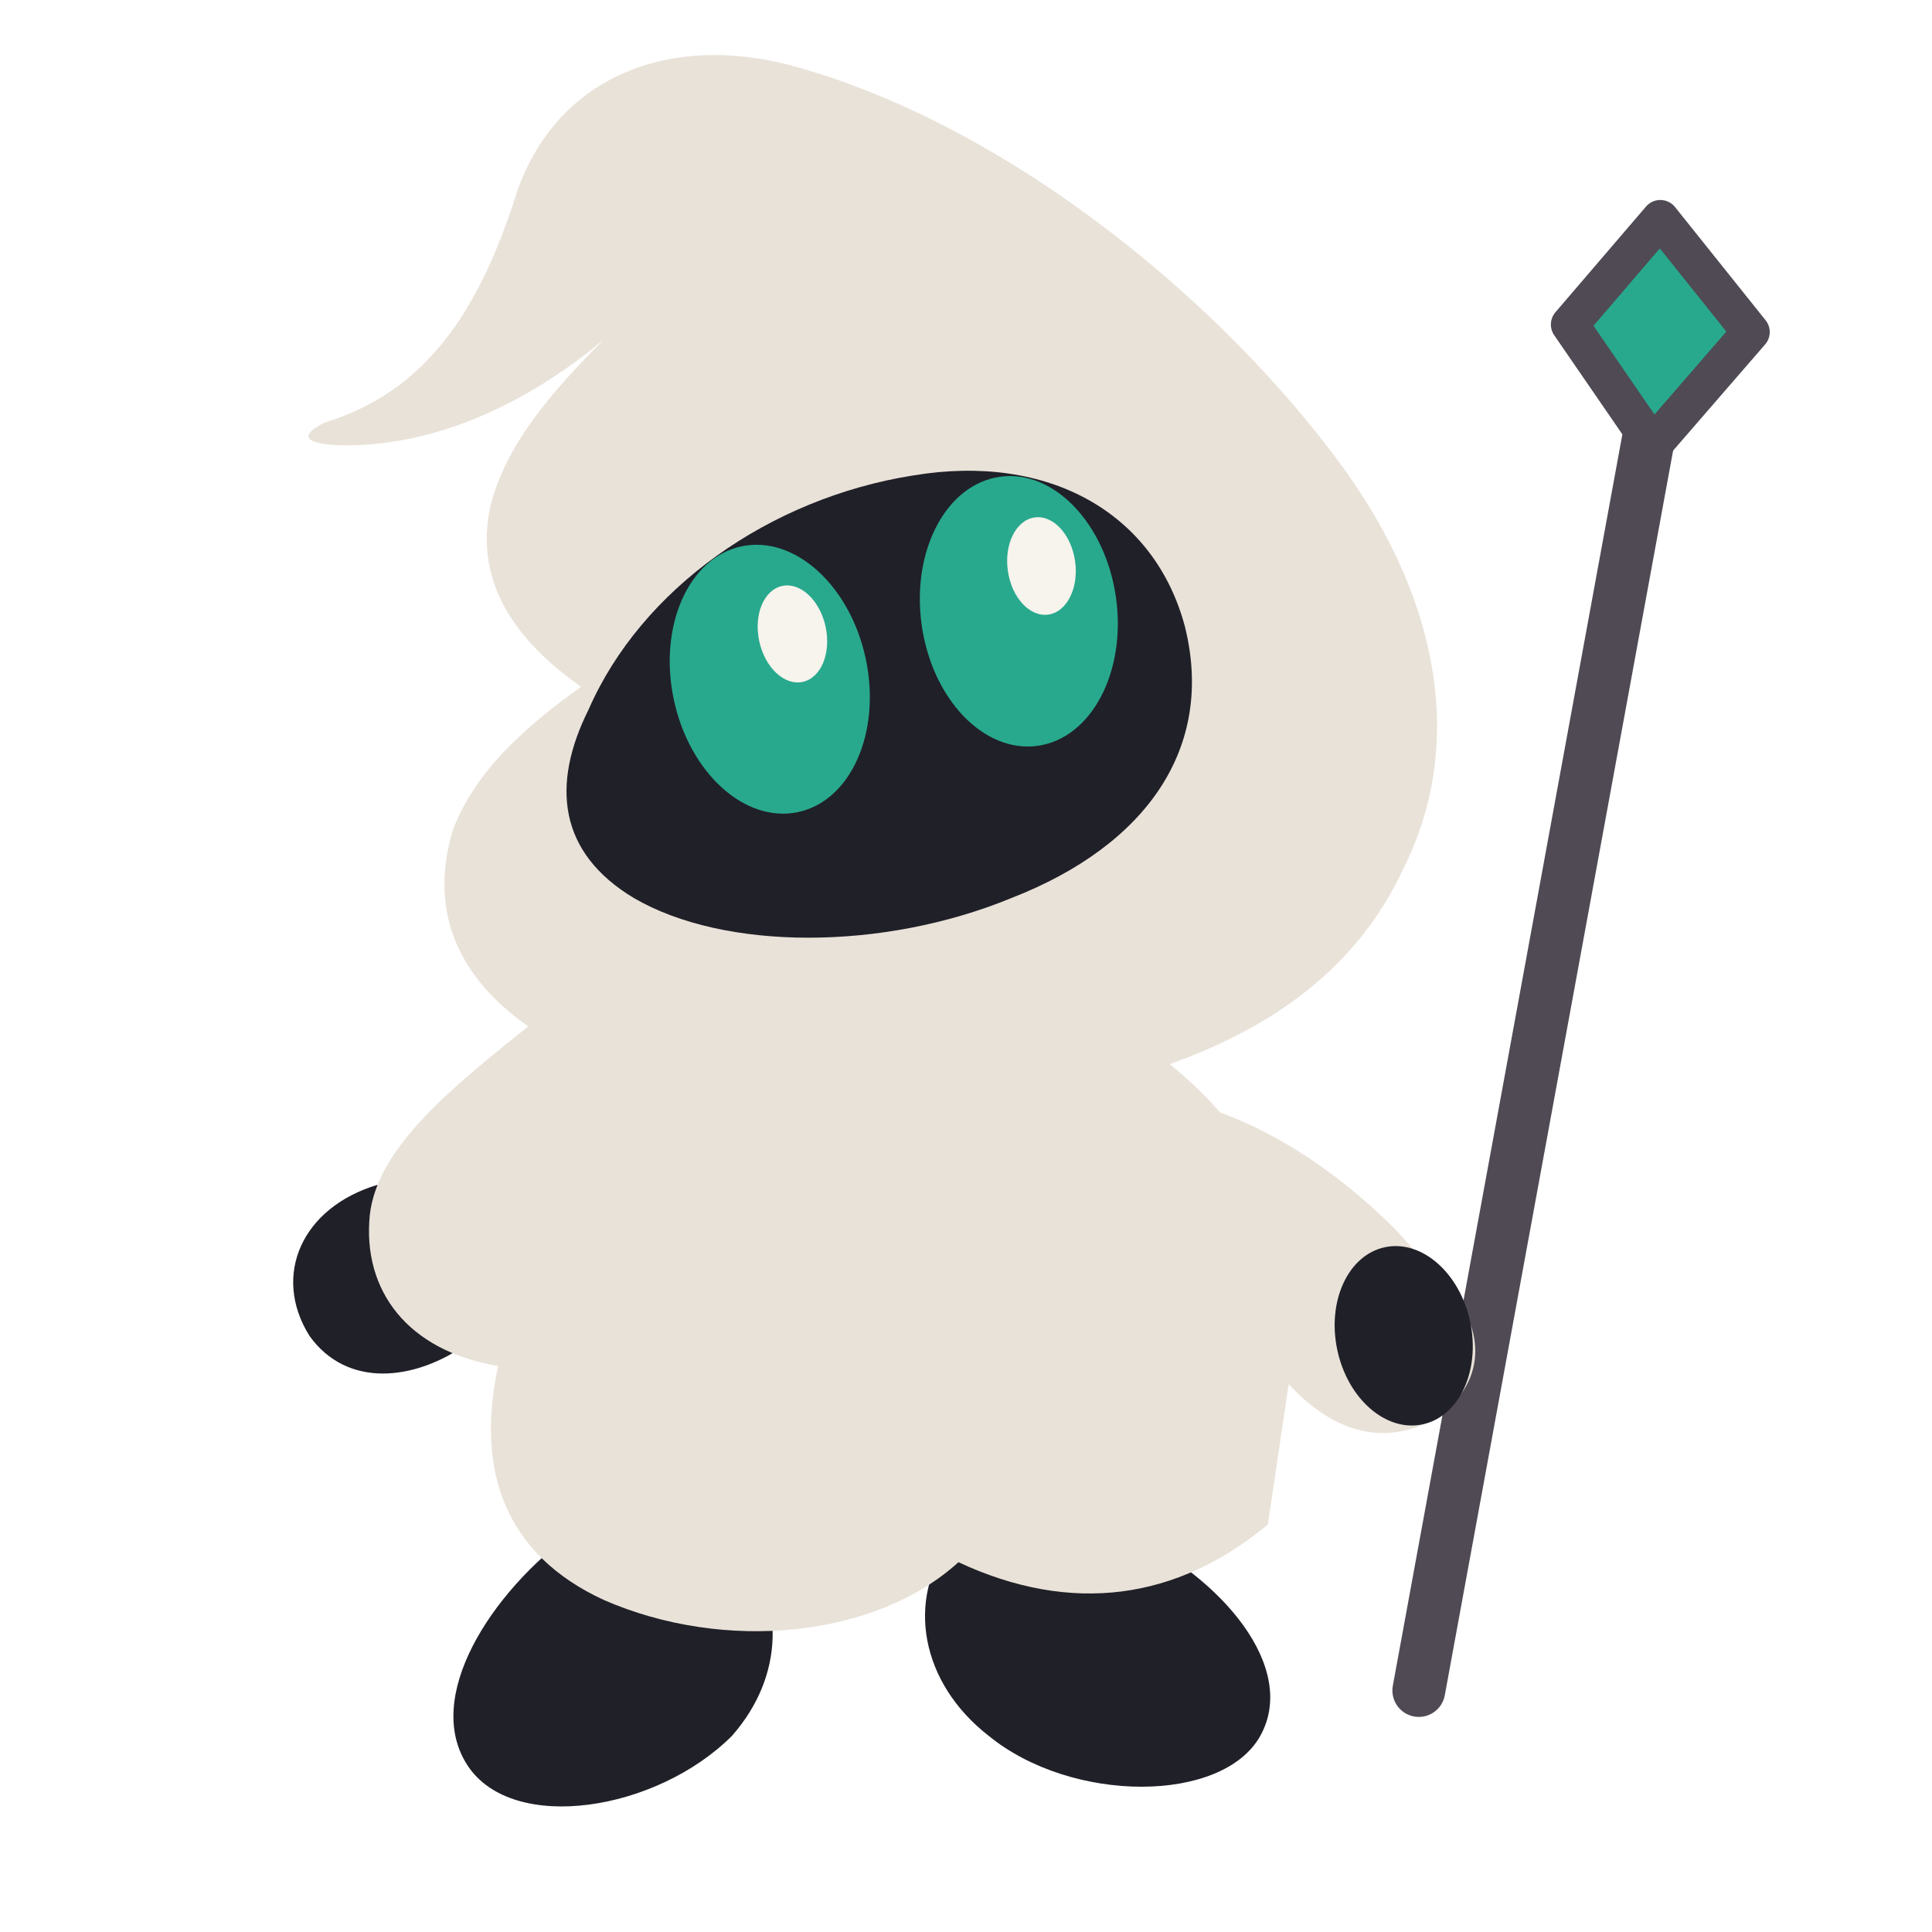
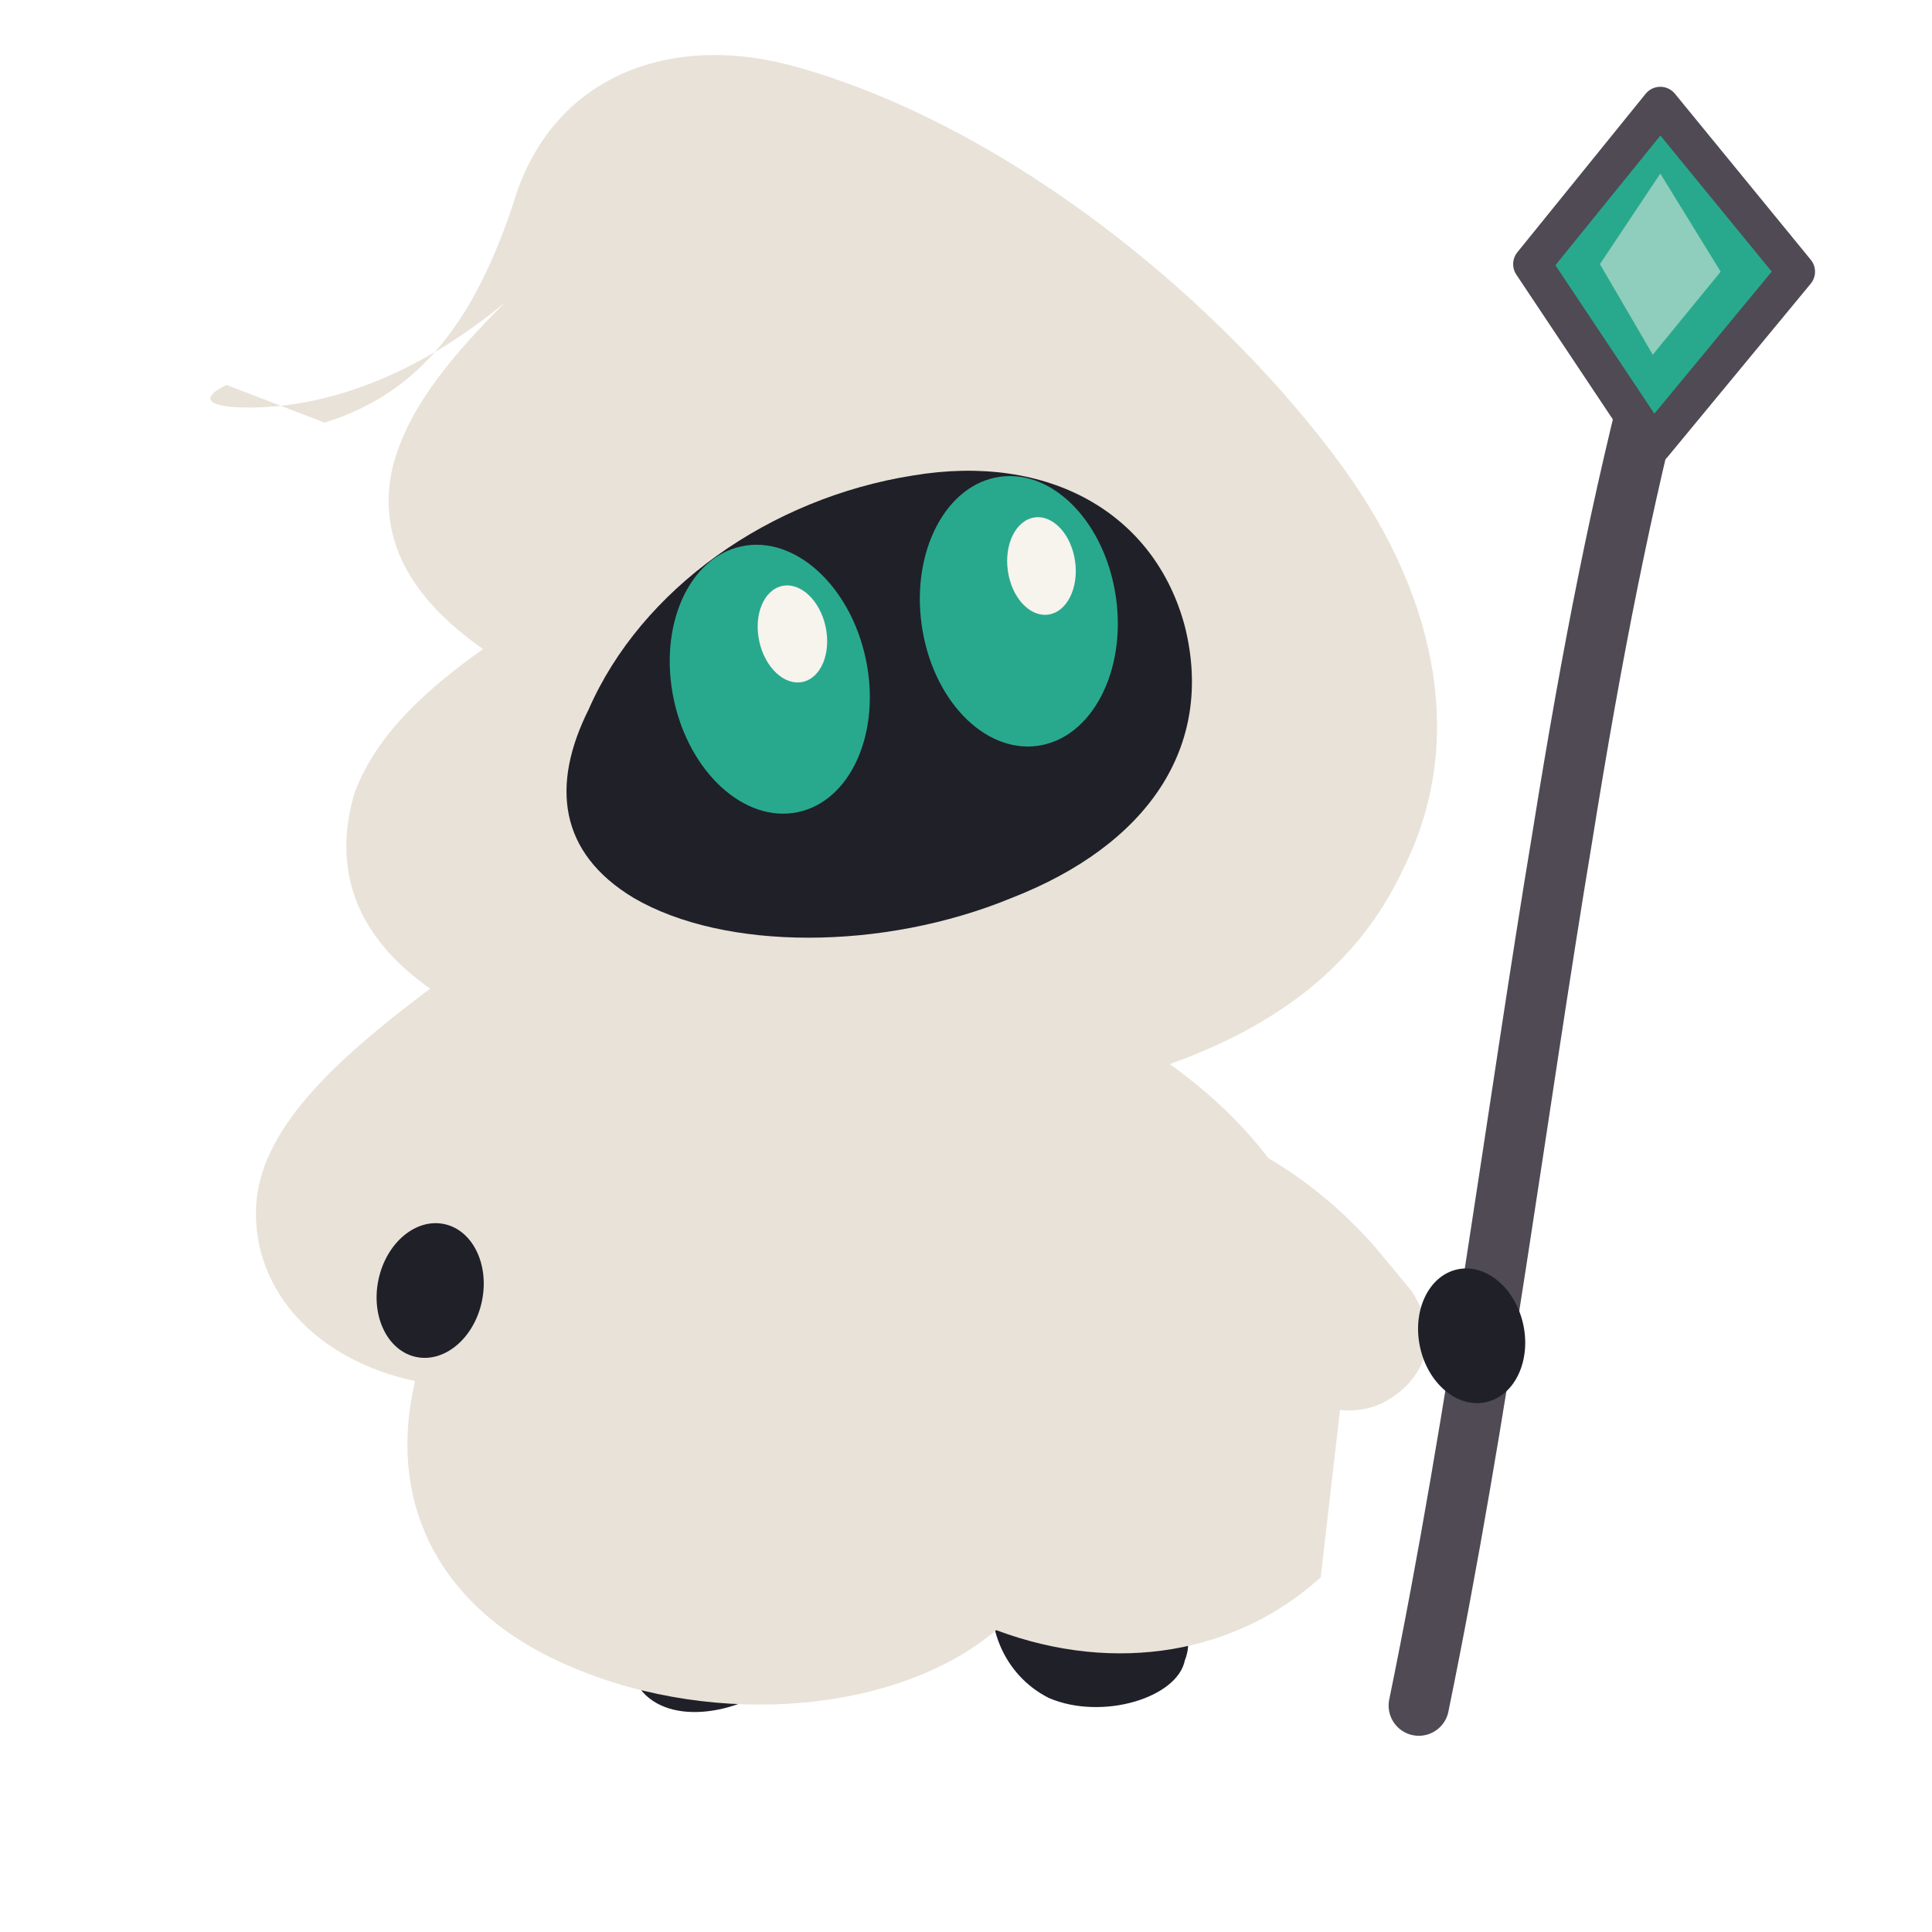
<svg xmlns="http://www.w3.org/2000/svg" viewBox="0 0 256 256">
-   <path fill="#202029" d="M76 203c-11 8-20 22-14 31 6 9 25 6 35-4 7-8 7-18 1-26l-22-1Zm50 1c-6 8-4 19 5 26 11 9 31 9 36 0 5-9-5-21-18-27l-23 1ZM50 157c-10 3-14 12-9 20 5 7 14 6 21 1l-12-21Z" />
-   <path fill="none" stroke="#4f4a54" stroke-width="7" stroke-linecap="round" d="M188 224 219 55" />
-   <path fill="#28a98d" stroke="#4f4a54" stroke-width="5" stroke-linejoin="round" d="m220 29 12 15-13 15-11-16 12-14Z" />
-   <path fill="#e9e2d8" d="M43 56c13-4 20-14 25-29 5-17 21-23 38-18 28 8 56 31 72 53 13 18 16 37 8 53-6 13-17 21-31 26 11 9 17 20 17 34l-4 27c-12 10-26 12-41 5-11 10-31 12-47 5-13-6-17-17-14-31-12-2-18-10-17-20 1-9 11-17 21-25-10-7-13-16-10-26 3-8 10-14 17-19-10-7-14-15-12-24 2-8 8-15 15-22-12 10-24 14-34 14-5 0-7-1-3-3Z" />
-   <path fill="#e9e2d8" d="M151 145c12 1 24 8 34 18l8 9c5 7 2 14-5 17-8 3-15-2-20-9l-22-17 5-18Z" />
-   <ellipse cx="186" cy="177" rx="9" ry="12" fill="#202029" transform="rotate(-12 186 177)" />
+   <path fill="#202029" d="M89 207c-5 5-8 14-3 18 5 4 15 1 19-4 3-5 1-10-3-14l-13 0Zm43 1c-2 7 1 14 7 17 7 3 17 0 18-5 2-5-3-10-11-13l-14 1Z" />
+   <path fill="none" stroke="#4f4a54" stroke-width="8" stroke-linecap="round" d="M188 226c8-39 13-79 19-115 4-25 8-45 13-64" />
+   <path fill="#28a98d" stroke="#4f4a54" stroke-width="5" stroke-linejoin="round" d="m220 14 18 22-19 23-16-24 17-21Z" />
+   <path fill="#f7f3ed" fill-opacity=".5" d="m220 23 8 13-9 11-7-12 8-12Z" />
+   <path fill="#e9e2d8" d="M43 56c13-4 20-14 25-29 5-17 21-23 38-18 28 8 56 31 72 53 13 18 16 37 8 53-6 13-17 21-31 26 14 10 23 24 23 42l-3 26c-11 10-27 13-43 7-13 11-37 13-56 5-17-7-25-21-21-38-14-3-22-13-21-24 1-10 11-19 23-28-10-7-13-16-10-26 3-8 10-14 17-19-10-7-14-15-12-24 2-8 8-15 15-22-12 10-24 14-34 14-5 0-7-1-3-3Z" />
+   <path fill="#e9e2d8" d="M67 150c-9 2-16 8-18 15-2 7 2 12 8 13 7 1 13-4 17-11l3-11-10-6Zm87-2c10 2 20 8 28 17l5 6c4 6 2 12-4 15-7 3-13-2-17-8l-17-13 5-17Z" />
+   <ellipse cx="57" cy="171" rx="7" ry="9" fill="#202029" transform="rotate(12 57 171)" />
+   <ellipse cx="195" cy="177" rx="7" ry="9" fill="#202029" transform="rotate(-12 195 177)" />
  <path fill="#202029" d="M78 94c7-16 24-28 43-31 18-3 32 5 36 20 4 16-5 29-23 36-17 7-38 7-50 0-10-6-11-15-6-25Z" />
  <ellipse cx="102" cy="90" rx="13" ry="18" fill="#28a98d" transform="rotate(-12 102 90)" />
  <ellipse cx="135" cy="81" rx="13" ry="18" fill="#28a98d" transform="rotate(-8 135 81)" />
  <ellipse cx="105" cy="84" rx="4.5" ry="6.5" fill="#f7f3ed" transform="rotate(-12 105 84)" />
  <ellipse cx="138" cy="75" rx="4.5" ry="6.5" fill="#f7f3ed" transform="rotate(-8 138 75)" />
</svg>
